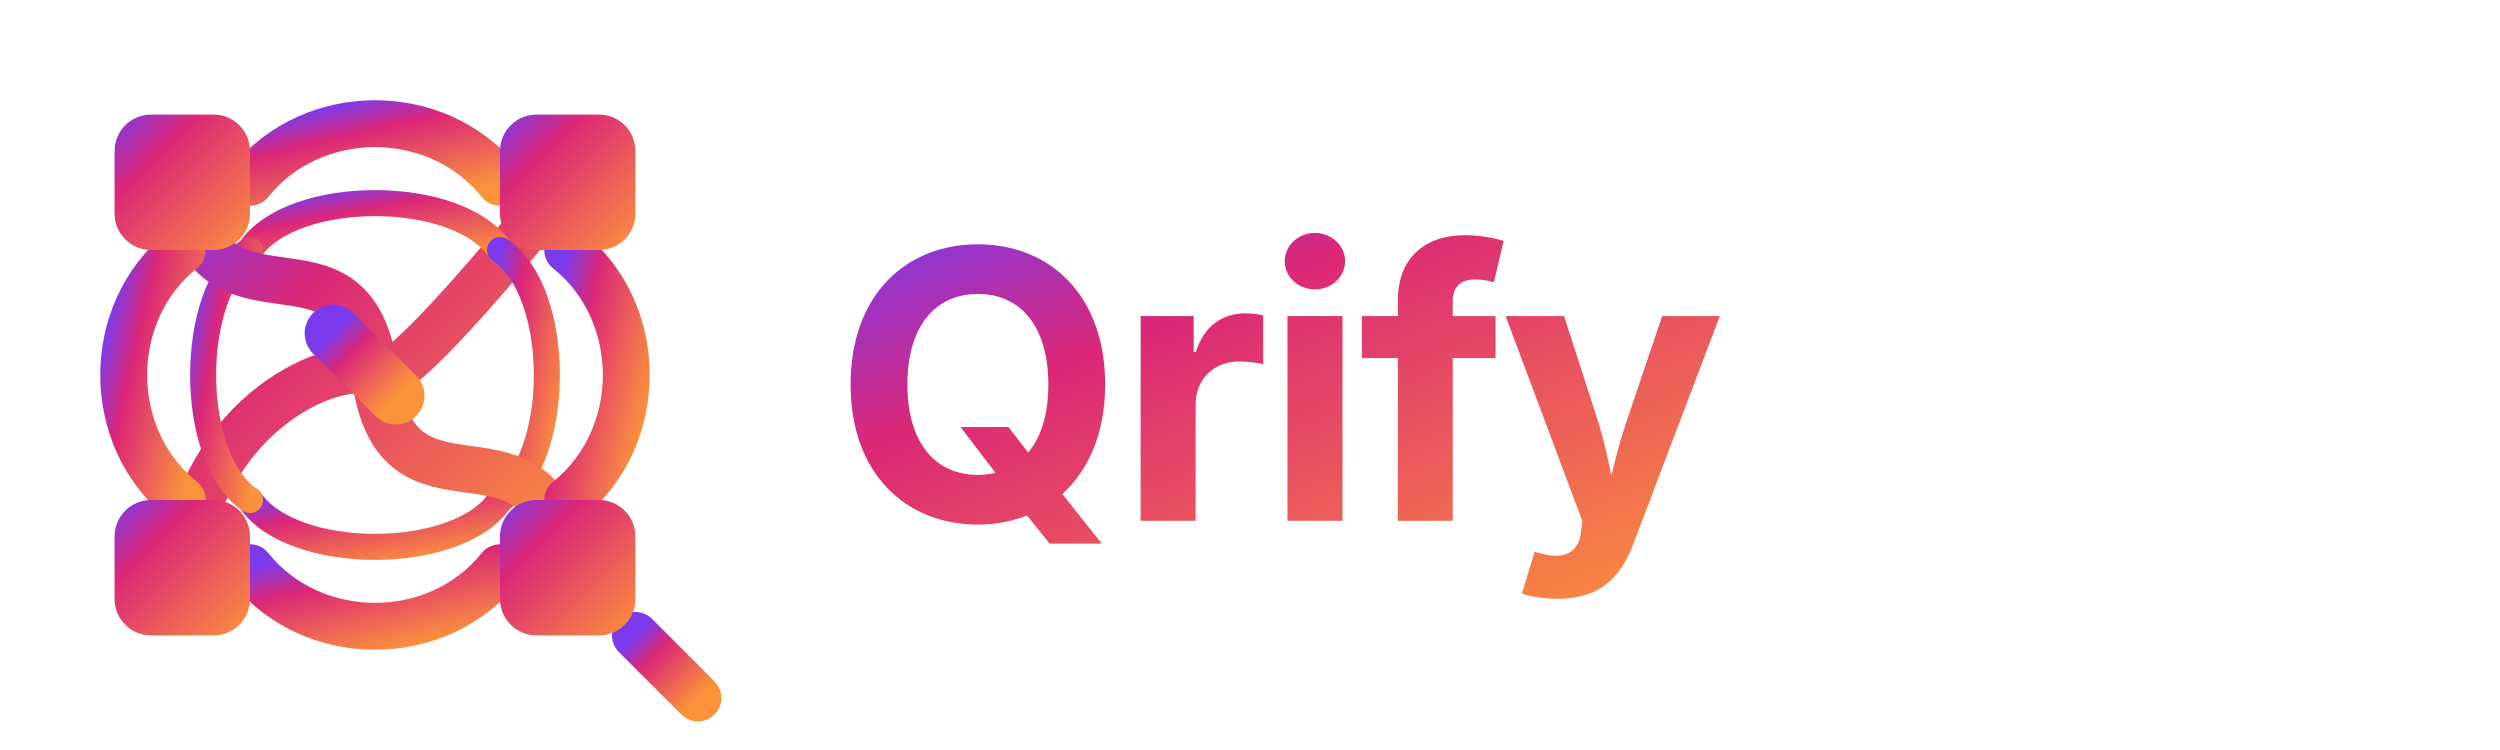
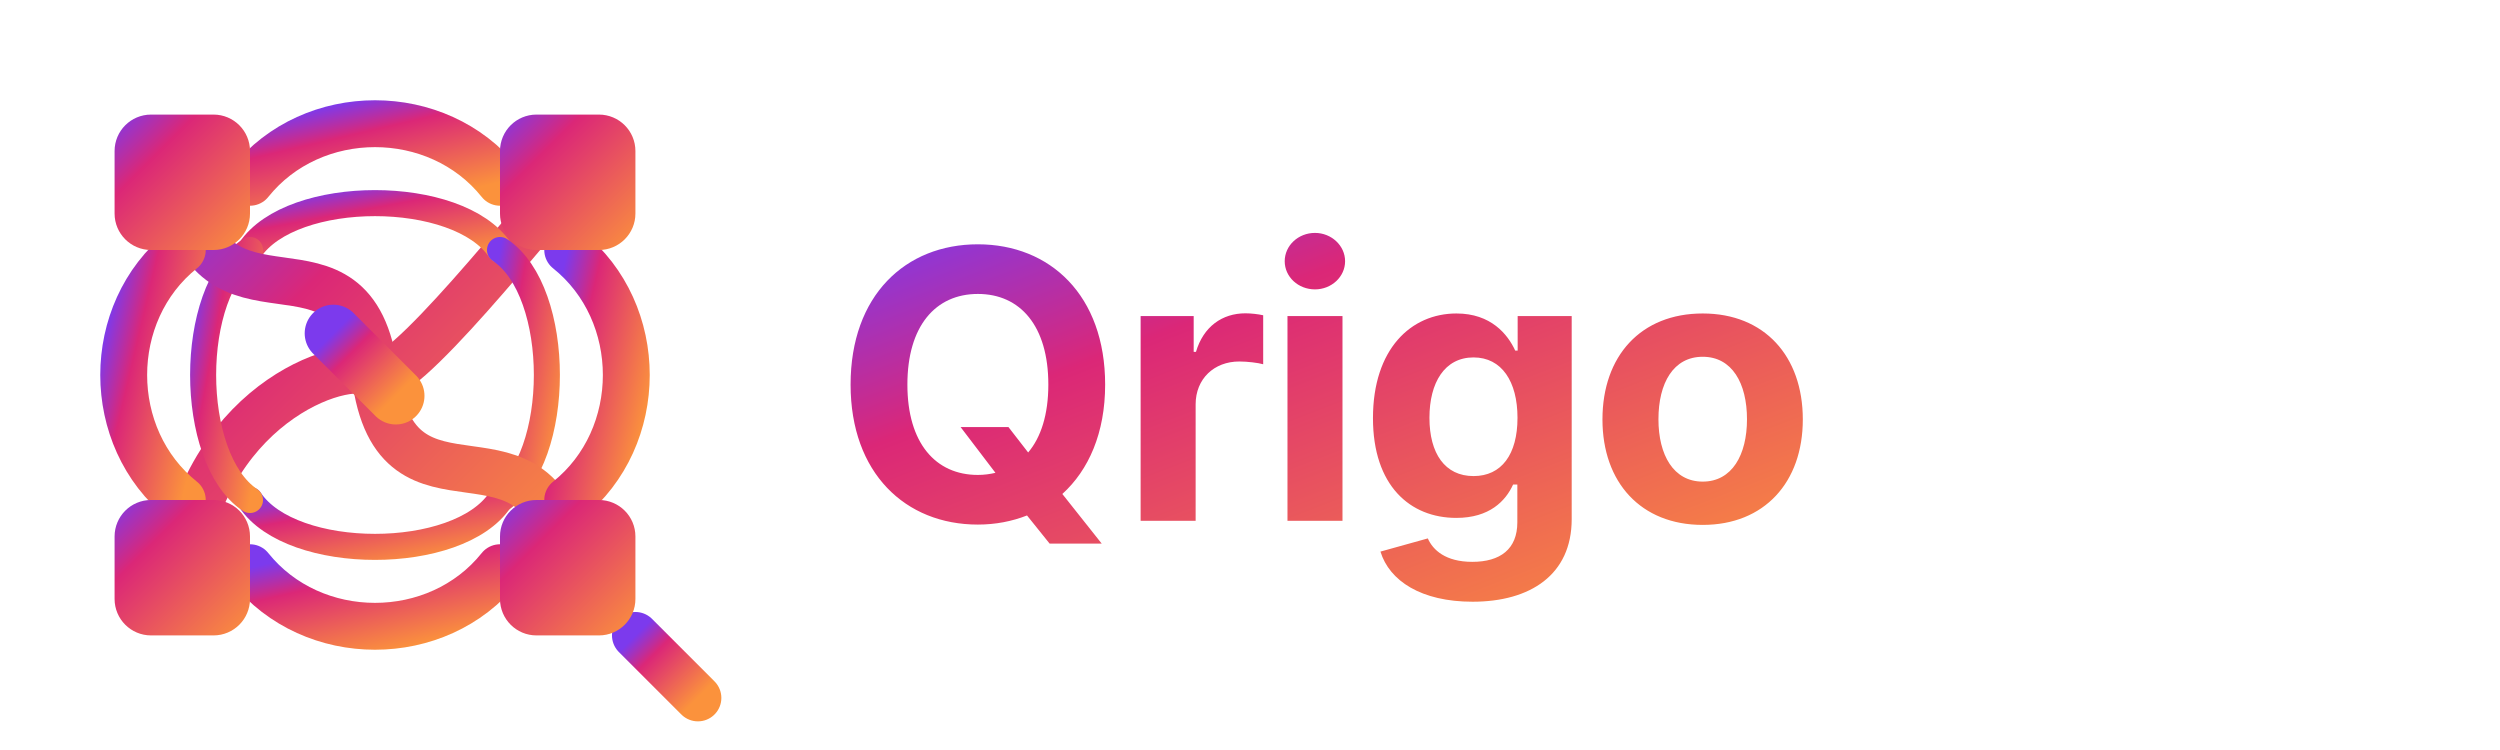
<svg xmlns="http://www.w3.org/2000/svg" viewBox="0 0 240 72">
  <defs>
    <linearGradient id="g" x1="0" y1="0" x2="1" y2="1">
      <stop offset="0%" stop-color="#7C3AED" />
      <stop offset="30%" stop-color="#DB2777" />
      <stop offset="100%" stop-color="#FB923C" />
    </linearGradient>
  </defs>
  <g transform="translate(4, 4)">
    <g fill="none" stroke="url(#g)" stroke-linecap="round" stroke-linejoin="round">
      <path d="M 13.5 50.5 C 16 34 30 30 32 32 C 34 34 48 16 50.5 13.5" stroke-width="4.5" />
      <path d="M 20 20 C 24 14 40 14 44 20" stroke-width="2.5" />
      <path d="M 44 20 C 50 24 50 40 44 44" stroke-width="2.5" />
      <path d="M 44 44 C 40 50 24 50 20 44" stroke-width="2.5" />
      <path d="M 20 44 C 14 40 14 24 20 20" stroke-width="2.5" />
      <path d="M 13.5 13.5 C 16 30 30 16 32 32 C 34 48 48 34 50.5 50.5" stroke-width="4.5" />
      <path d="M 20 13.5 C 26 6 38 6 44 13.5" stroke-width="4.5" />
      <path d="M 50.5 20 C 58 26 58 38 50.5 44" stroke-width="4.5" />
      <path d="M 44 50.5 C 38 58 26 58 20 50.5" stroke-width="4.5" />
      <path d="M 13.5 44 C 6 38 6 26 13.5 20" stroke-width="4.5" />
      <path d="M 57 57 C 59 59 61 61 63 63" stroke-width="4.5" />
    </g>
    <g fill="url(#g)">
      <rect x="7" y="7" width="13" height="13" rx="3.5" />
      <rect x="44" y="7" width="13" height="13" rx="3.5" />
      <rect x="44" y="44" width="13" height="13" rx="3.5" />
      <rect x="7" y="44" width="13" height="13" rx="3.5" />
    </g>
    <path d="M 28 28 C 30 30 32 32 34 34" fill="none" stroke="url(#g)" stroke-width="5.5" stroke-linecap="round" />
  </g>
-   <text x="80" y="50" font-family="'Inter', -apple-system, BlinkMacSystemFont, 'Segoe UI', system-ui, sans-serif" font-size="36" font-weight="700" fill="url(#g)" letter-spacing="-0.02em">Qrify</text>
+   <text x="80" y="50" font-family="'Inter', -apple-system, BlinkMacSystemFont, 'Segoe UI', system-ui, sans-serif" font-size="36" font-weight="700" fill="url(#g)" letter-spacing="-0.02em">Qrigo</text>
</svg>
